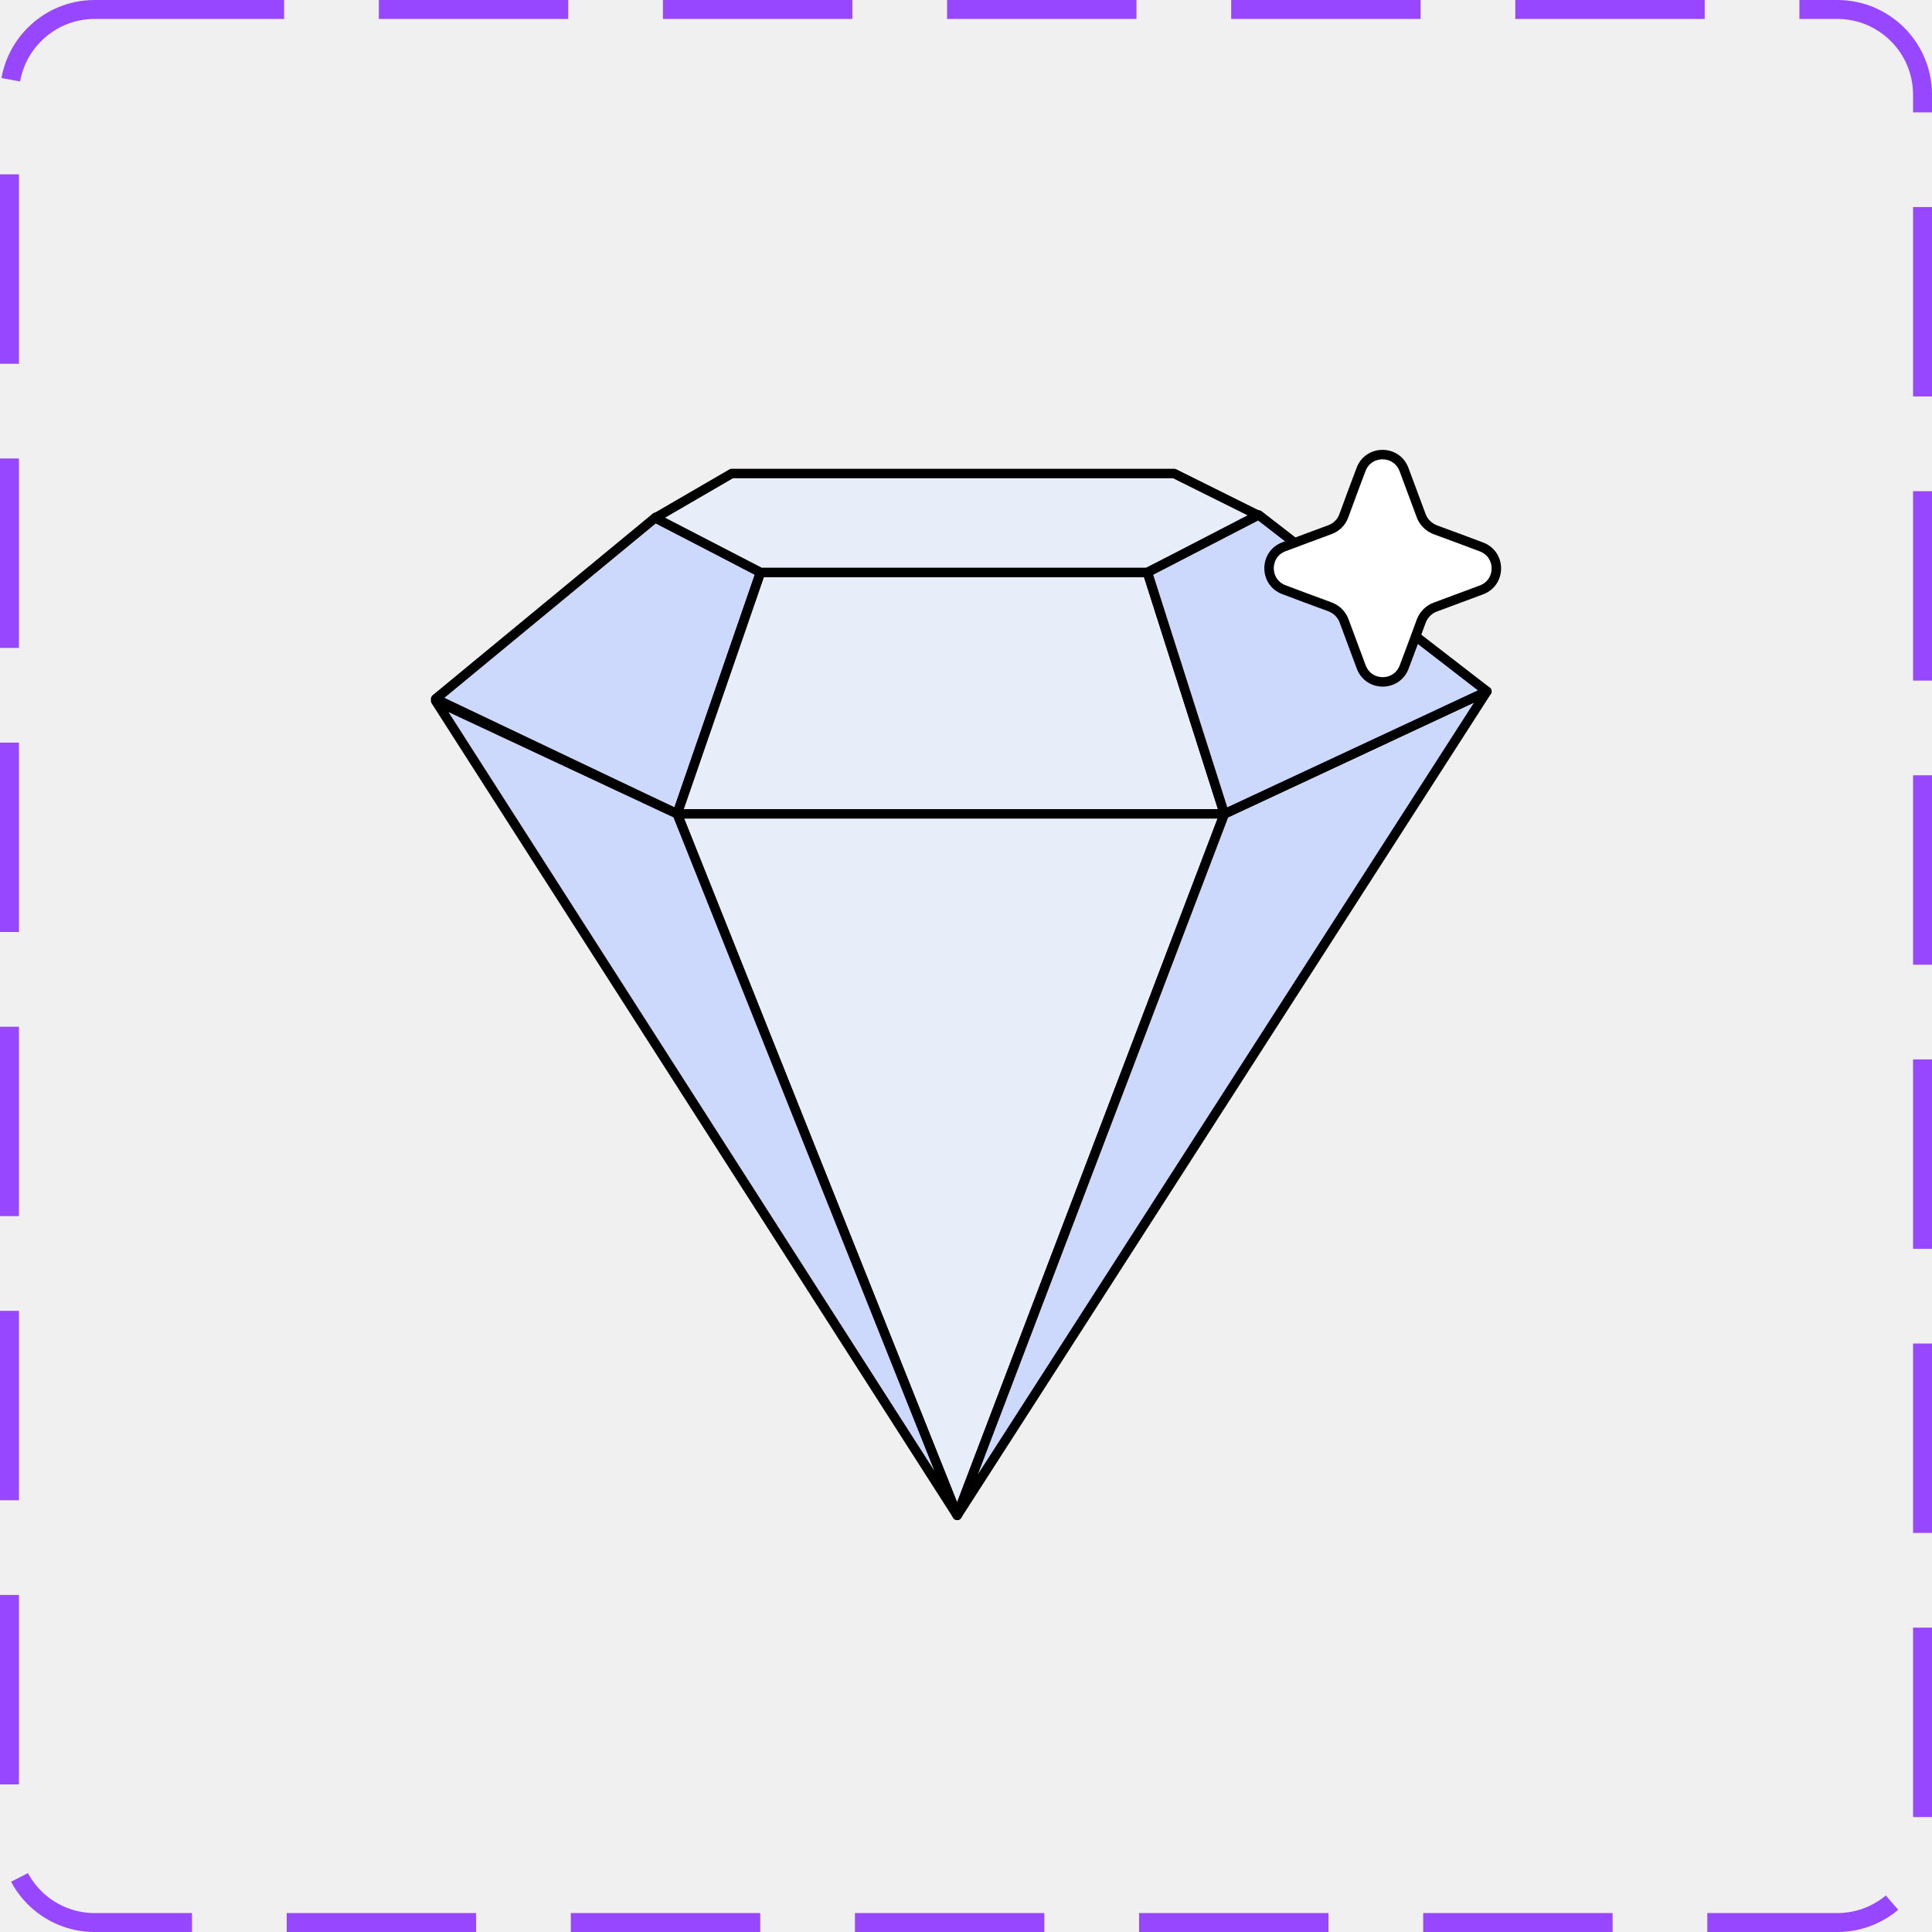
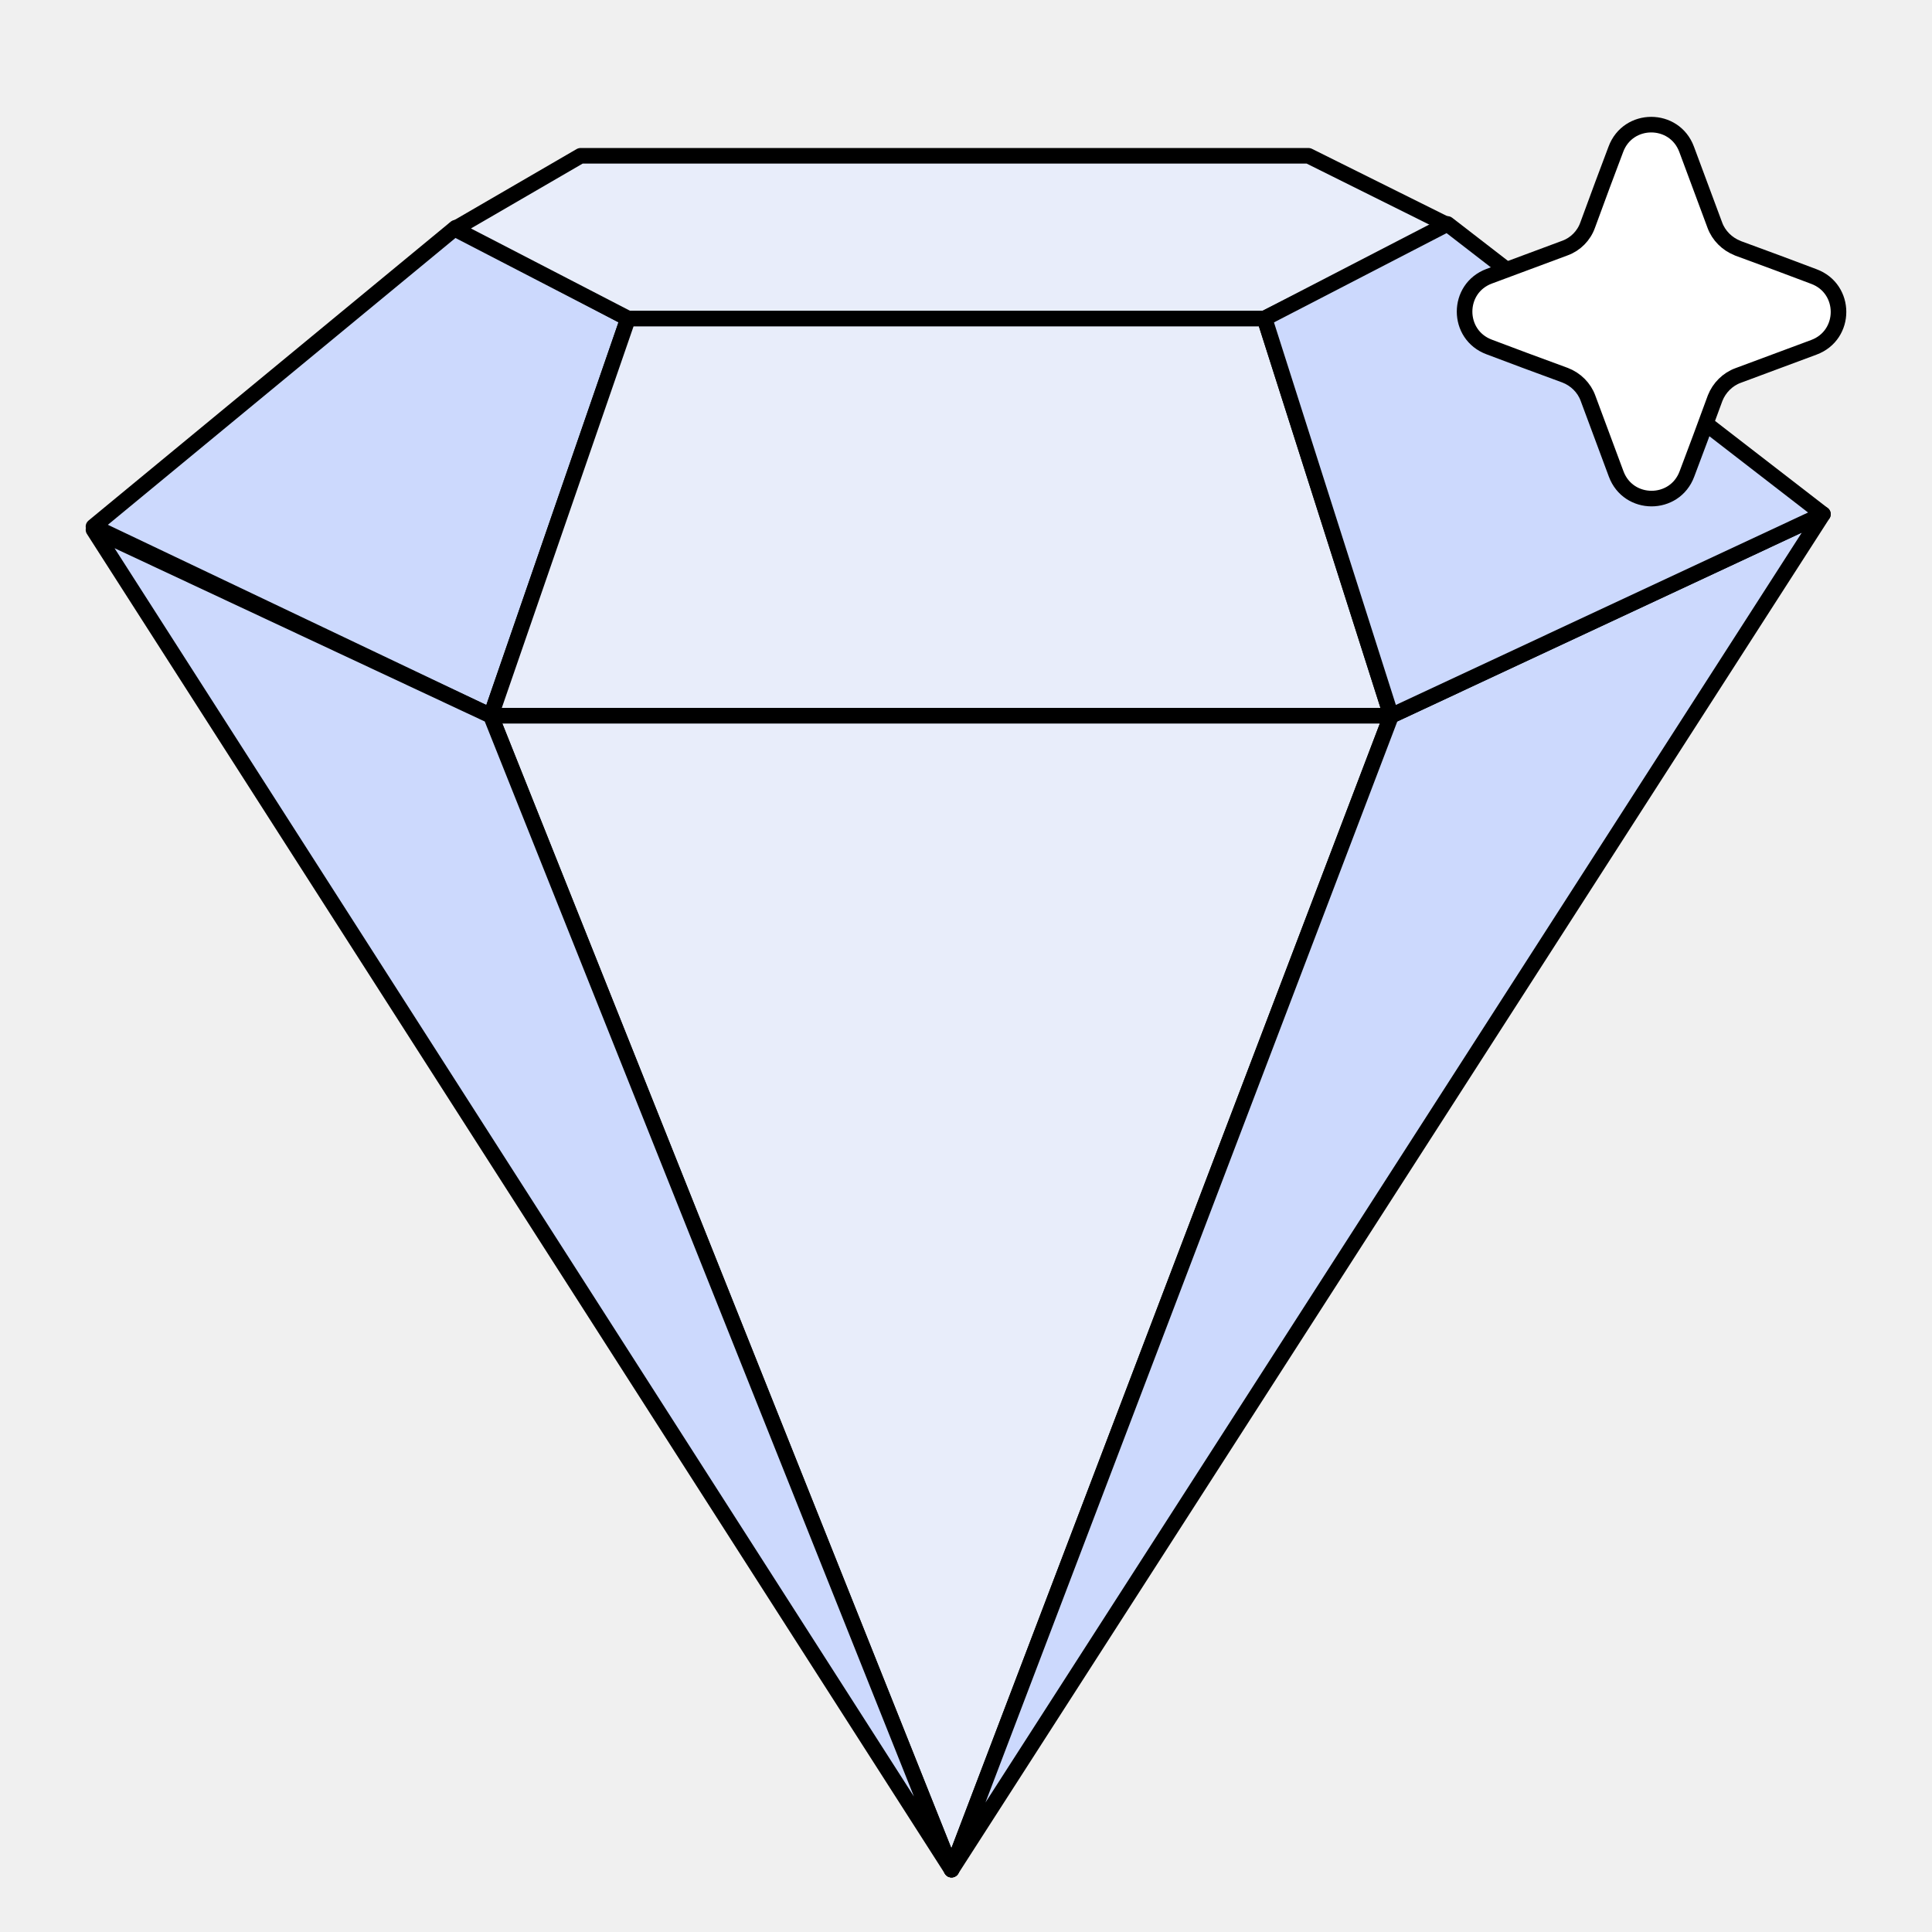
- <svg xmlns="http://www.w3.org/2000/svg" width="102" height="102" viewBox="0 0 102 102" fill="none">
-   <rect x="0.5" y="0.5" width="101" height="101" rx="4.5" stroke="#9747FF" stroke-dasharray="10 5" />
-   <path d="M35.752 42.969L23 36.898L34.624 27.307L40.154 30.221L35.752 42.969Z" fill="#CCD9FD" stroke="black" stroke-width="0.5" stroke-linejoin="round" />
-   <path d="M35.752 42.969H64.643L60.581 30.221H40.154L35.752 42.969Z" fill="#E8EDFA" />
-   <path d="M35.752 42.969H64.643L60.581 30.221M64.643 42.969H35.752L40.154 30.221H60.581L64.643 42.969Z" stroke="black" stroke-width="0.5" stroke-linejoin="round" />
-   <path d="M38.63 25H61.991L66.505 27.246L60.581 30.221H40.154L34.594 27.344L38.63 25Z" fill="#E8EDFA" stroke="black" stroke-width="0.5" stroke-linejoin="round" />
-   <path d="M35.752 42.969H64.643L50.536 80L35.752 42.969Z" fill="#E8EDFA" stroke="black" stroke-width="0.5" stroke-linejoin="round" />
-   <path d="M35.752 42.969L23 37L50.536 80L35.752 42.969Z" fill="#CCD9FD" stroke="black" stroke-width="0.5" stroke-linejoin="round" />
-   <path d="M78.5 36.5L64.643 42.969L50.536 80L78.5 36.5Z" fill="#CCD9FD" stroke="black" stroke-width="0.5" stroke-linejoin="round" />
-   <path d="M78.5 36.5L64.643 42.969L60.581 30.221L66.449 27.186L78.5 36.5Z" fill="#CCD9FD" stroke="black" stroke-width="0.5" stroke-linejoin="round" />
-   <path d="M75.775 27.969C76.71 28.311 77.464 28.592 78.208 28.874C79.264 29.266 79.264 30.754 78.208 31.146C77.454 31.428 76.7 31.709 75.775 32.051C75.443 32.172 75.172 32.443 75.041 32.775C74.699 33.71 74.418 34.464 74.136 35.208C73.744 36.264 72.256 36.264 71.864 35.208C71.582 34.454 71.301 33.7 70.959 32.775C70.838 32.443 70.567 32.172 70.225 32.041C69.29 31.699 68.536 31.418 67.792 31.136C66.736 30.744 66.736 29.256 67.792 28.864C68.546 28.582 69.3 28.301 70.225 27.959C70.557 27.838 70.828 27.567 70.949 27.225C71.291 26.29 71.572 25.536 71.854 24.792C72.246 23.736 73.734 23.736 74.126 24.792C74.408 25.546 74.689 26.3 75.031 27.225C75.152 27.557 75.423 27.828 75.755 27.959L75.775 27.969Z" fill="white" stroke="black" stroke-width="0.5" stroke-linejoin="round" />
+ <svg xmlns="http://www.w3.org/2000/svg" width="62" height="62" viewBox="0 0 62 62" fill="none">
+   <g clip-path="url(#clip0_18011_8323)">
+     <path d="M15.752 22.969L3 16.898L14.624 7.307L20.154 10.221L15.752 22.969Z" fill="#CCD9FD" stroke="black" stroke-width="0.5" stroke-linejoin="round" />
+     <path d="M15.752 22.969H44.643L40.581 10.221H20.154L15.752 22.969Z" fill="#E8EDFA" />
+     <path d="M15.752 22.969H44.643L40.581 10.221M44.643 22.969H15.752L20.154 10.221H40.581L44.643 22.969Z" stroke="black" stroke-width="0.5" stroke-linejoin="round" />
+     <path d="M18.63 5H41.991L46.505 7.246L40.581 10.221H20.154L14.594 7.344L18.63 5Z" fill="#E8EDFA" stroke="black" stroke-width="0.5" stroke-linejoin="round" />
+     <path d="M15.752 22.969H44.643L30.536 60L15.752 22.969Z" fill="#E8EDFA" stroke="black" stroke-width="0.5" stroke-linejoin="round" />
+     <path d="M15.752 22.969L3 17L30.536 60L15.752 22.969Z" fill="#CCD9FD" stroke="black" stroke-width="0.5" stroke-linejoin="round" />
+     <path d="M58.5 16.5L44.643 22.969L30.536 60L58.5 16.5Z" fill="#CCD9FD" stroke="black" stroke-width="0.5" stroke-linejoin="round" />
+     <path d="M58.5 16.5L44.643 22.969L40.581 10.221L46.449 7.186L58.5 16.5Z" fill="#CCD9FD" stroke="black" stroke-width="0.5" stroke-linejoin="round" />
+     <path d="M55.775 7.969C56.71 8.311 57.464 8.592 58.208 8.874C59.264 9.266 59.264 10.754 58.208 11.146C57.454 11.428 56.7 11.709 55.775 12.051C55.443 12.172 55.172 12.443 55.041 12.775C54.699 13.71 54.418 14.464 54.136 15.208C53.744 16.264 52.256 16.264 51.864 15.208C51.582 14.454 51.301 13.7 50.959 12.775C50.838 12.443 50.567 12.172 50.225 12.041C49.29 11.699 48.536 11.418 47.792 11.136C46.736 10.744 46.736 9.256 47.792 8.864C48.546 8.582 49.3 8.301 50.225 7.959C50.557 7.838 50.828 7.567 50.949 7.225C51.291 6.29 51.572 5.536 51.854 4.792C52.246 3.736 53.734 3.736 54.126 4.792C54.408 5.546 54.689 6.3 55.031 7.225C55.152 7.557 55.423 7.828 55.755 7.959L55.775 7.969Z" fill="white" stroke="black" stroke-width="0.5" stroke-linejoin="round" />
+   </g>
+   <defs>
+     <clipPath id="clip0_18011_8323">
+       <rect width="62" height="62" rx="5" fill="white" />
+     </clipPath>
+   </defs>
</svg>
